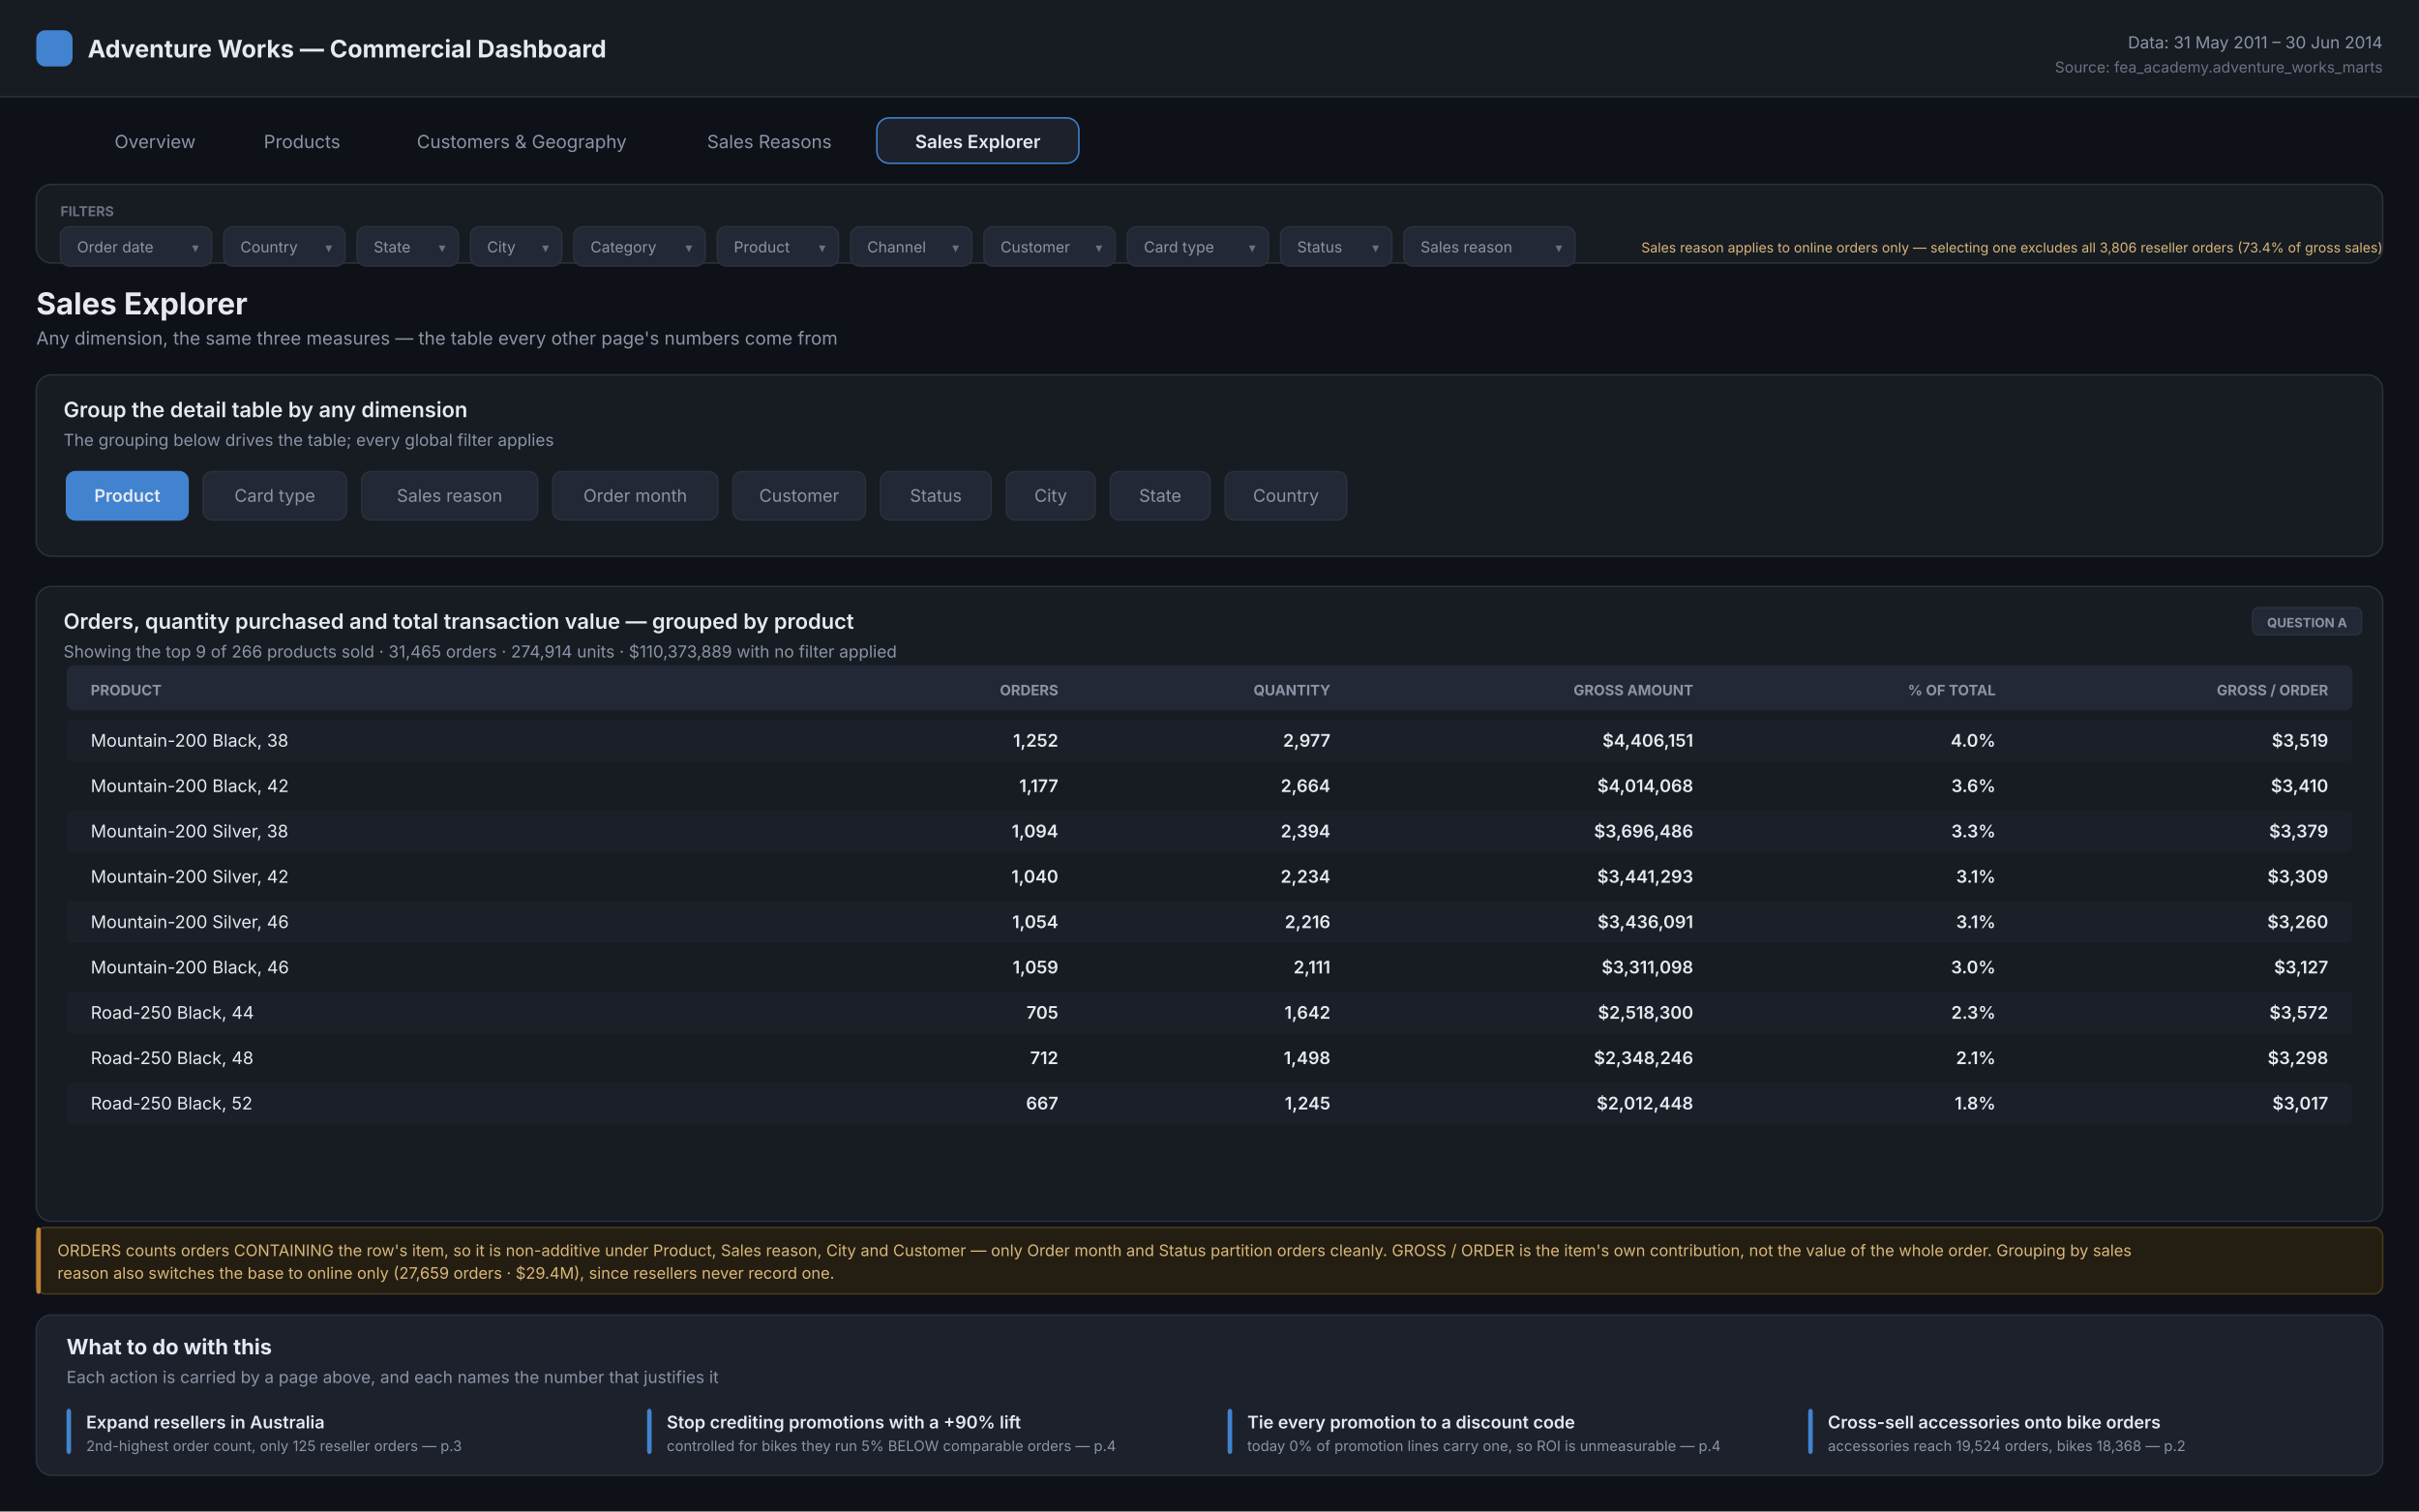
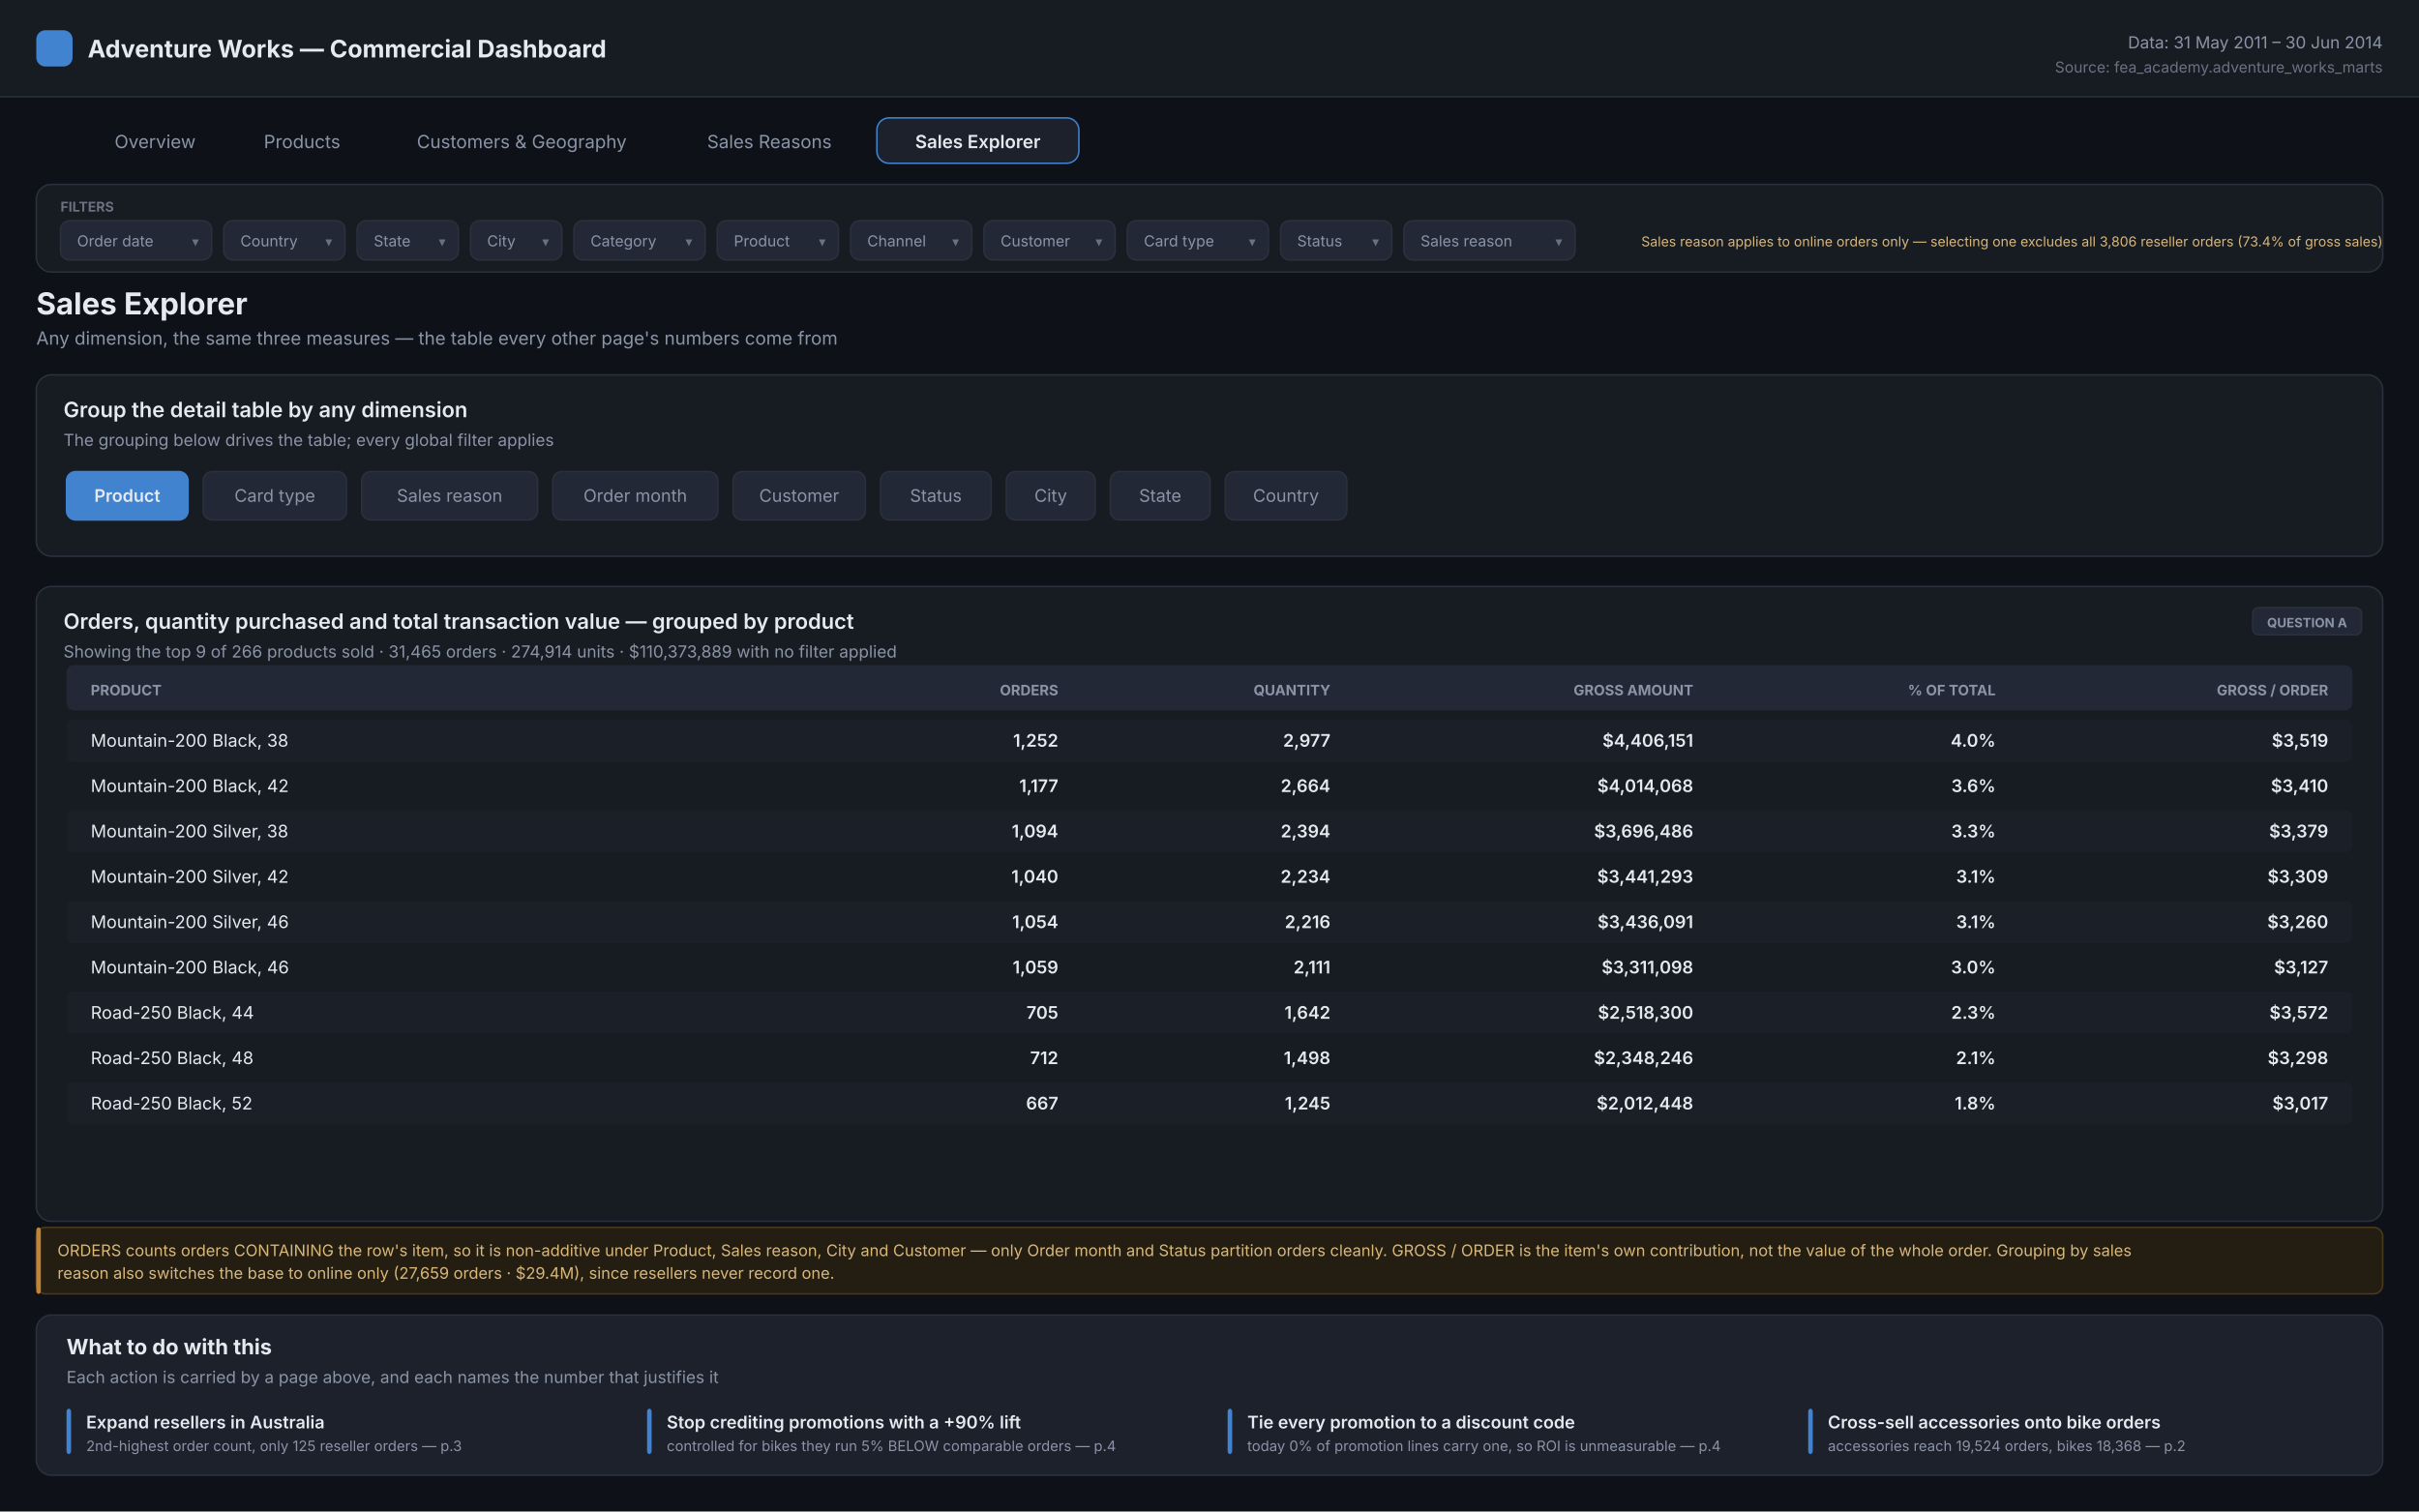
<svg xmlns="http://www.w3.org/2000/svg" width="1600" height="1000" viewBox="0 0 1600 1000">
  <rect x="0" y="0" width="1600" height="1000" rx="0" fill="#0E1117" opacity="1.0" />
  <rect x="0" y="0" width="1600" height="64" rx="0" fill="#171B22" opacity="1.0" />
  <line x1="0" y1="64" x2="1600" y2="64" stroke="#2A313D" stroke-width="1" />
  <rect x="24" y="20" width="24" height="24" rx="6" fill="#4183CF" opacity="1.0" />
  <text x="58" y="38" font-family="Inter, 'Segoe UI', Helvetica, Arial, sans-serif" font-size="16" fill="#E6E9EF" font-weight="700" text-anchor="start" opacity="1.0">Adventure Works — Commercial Dashboard</text>
  <text x="1576" y="32" font-family="Inter, 'Segoe UI', Helvetica, Arial, sans-serif" font-size="11" fill="#8B94A7" font-weight="400" text-anchor="end" opacity="1.0">Data: 31 May 2011 – 30 Jun 2014</text>
  <text x="1576" y="48" font-family="Inter, 'Segoe UI', Helvetica, Arial, sans-serif" font-size="10" fill="#6A7181" font-weight="400" text-anchor="end" opacity="1.0">Source: fea_academy.adventure_works_marts</text>
  <text x="102.6" y="98" font-family="Inter, 'Segoe UI', Helvetica, Arial, sans-serif" font-size="12" fill="#8B94A7" font-weight="400" text-anchor="middle" opacity="1.0">Overview</text>
  <text x="199.8" y="98" font-family="Inter, 'Segoe UI', Helvetica, Arial, sans-serif" font-size="12" fill="#8B94A7" font-weight="400" text-anchor="middle" opacity="1.0">Products</text>
  <text x="345.1" y="98" font-family="Inter, 'Segoe UI', Helvetica, Arial, sans-serif" font-size="12" fill="#8B94A7" font-weight="400" text-anchor="middle" opacity="1.0">Customers &amp; Geography</text>
  <text x="508.9" y="98" font-family="Inter, 'Segoe UI', Helvetica, Arial, sans-serif" font-size="12" fill="#8B94A7" font-weight="400" text-anchor="middle" opacity="1.0">Sales Reasons</text>
  <rect x="580.0" y="78" width="133.6" height="30" rx="8" fill="#1C212B" stroke="#4183CF" stroke-width="1" opacity="1.0" />
  <text x="646.8" y="98" font-family="Inter, 'Segoe UI', Helvetica, Arial, sans-serif" font-size="12" fill="#E6E9EF" font-weight="600" text-anchor="middle" opacity="1.0">Sales Explorer</text>
-   <rect x="24" y="122" width="1552" height="52" rx="10" fill="#171B22" stroke="#2A313D" stroke-width="1" opacity="1.0" />
-   <text x="40" y="143" font-family="Inter, 'Segoe UI', Helvetica, Arial, sans-serif" font-size="9" fill="#6A7181" font-weight="700" text-anchor="start" opacity="1.0">FILTERS</text>
-   <rect x="40" y="152" width="100.0" height="0.1" rx="0" fill="#171B22" opacity="1.0" />
-   <rect x="40" y="148" width="100.0" height="0.1" rx="0" fill="#171B22" opacity="1.0" />
-   <rect x="148.0" y="152" width="80.2" height="0.1" rx="0" fill="#171B22" opacity="1.0" />
-   <rect x="148.0" y="148" width="80.2" height="0.1" rx="0" fill="#171B22" opacity="1.0" />
-   <rect x="236.2" y="152" width="67.0" height="0.1" rx="0" fill="#171B22" opacity="1.0" />
-   <rect x="236.2" y="148" width="67.0" height="0.1" rx="0" fill="#171B22" opacity="1.0" />
-   <rect x="311.2" y="152" width="60.4" height="0.1" rx="0" fill="#171B22" opacity="1.0" />
-   <rect x="311.2" y="148" width="60.4" height="0.1" rx="0" fill="#171B22" opacity="1.0" />
-   <rect x="379.6" y="152" width="86.8" height="0.1" rx="0" fill="#171B22" opacity="1.0" />
-   <rect x="379.6" y="148" width="86.8" height="0.1" rx="0" fill="#171B22" opacity="1.0" />
-   <rect x="474.4" y="152" width="80.2" height="0.1" rx="0" fill="#171B22" opacity="1.0" />
-   <rect x="474.4" y="148" width="80.2" height="0.1" rx="0" fill="#171B22" opacity="1.0" />
-   <rect x="562.6" y="152" width="80.2" height="0.1" rx="0" fill="#171B22" opacity="1.0" />
-   <rect x="562.6" y="148" width="80.2" height="0.1" rx="0" fill="#171B22" opacity="1.0" />
-   <rect x="650.8" y="152" width="86.8" height="0.1" rx="0" fill="#171B22" opacity="1.0" />
-   <rect x="650.8" y="148" width="86.8" height="0.1" rx="0" fill="#171B22" opacity="1.0" />
-   <rect x="745.6" y="152" width="93.4" height="0.1" rx="0" fill="#171B22" opacity="1.0" />
-   <rect x="745.6" y="148" width="93.4" height="0.1" rx="0" fill="#171B22" opacity="1.0" />
-   <rect x="847" y="152" width="73.6" height="0.1" rx="0" fill="#171B22" opacity="1.0" />
-   <rect x="847" y="148" width="73.6" height="0.1" rx="0" fill="#171B22" opacity="1.0" />
-   <rect x="928.6" y="152" width="113.2" height="0.1" rx="0" fill="#171B22" opacity="1.0" />
-   <rect x="928.6" y="148" width="113.2" height="0.1" rx="0" fill="#171B22" opacity="1.0" />
-   <rect x="40" y="150" width="100.0" height="26" rx="6" fill="#222835" stroke="#2A313D" stroke-width="1" opacity="1.0" />
-   <text x="51" y="167" font-family="Inter, 'Segoe UI', Helvetica, Arial, sans-serif" font-size="10" fill="#8B94A7" font-weight="400" text-anchor="start" opacity="1.0">Order date</text>
-   <text x="127.0" y="167" font-family="Inter, 'Segoe UI', Helvetica, Arial, sans-serif" font-size="9" fill="#6A7181" font-weight="400" text-anchor="start" opacity="1.0">▾</text>
-   <rect x="148.0" y="150" width="80.2" height="26" rx="6" fill="#222835" stroke="#2A313D" stroke-width="1" opacity="1.0" />
-   <text x="159.0" y="167" font-family="Inter, 'Segoe UI', Helvetica, Arial, sans-serif" font-size="10" fill="#8B94A7" font-weight="400" text-anchor="start" opacity="1.0">Country</text>
-   <text x="215.2" y="167" font-family="Inter, 'Segoe UI', Helvetica, Arial, sans-serif" font-size="9" fill="#6A7181" font-weight="400" text-anchor="start" opacity="1.0">▾</text>
-   <rect x="236.2" y="150" width="67.0" height="26" rx="6" fill="#222835" stroke="#2A313D" stroke-width="1" opacity="1.0" />
-   <text x="247.2" y="167" font-family="Inter, 'Segoe UI', Helvetica, Arial, sans-serif" font-size="10" fill="#8B94A7" font-weight="400" text-anchor="start" opacity="1.0">State</text>
-   <text x="290.2" y="167" font-family="Inter, 'Segoe UI', Helvetica, Arial, sans-serif" font-size="9" fill="#6A7181" font-weight="400" text-anchor="start" opacity="1.0">▾</text>
-   <rect x="311.2" y="150" width="60.4" height="26" rx="6" fill="#222835" stroke="#2A313D" stroke-width="1" opacity="1.0" />
-   <text x="322.2" y="167" font-family="Inter, 'Segoe UI', Helvetica, Arial, sans-serif" font-size="10" fill="#8B94A7" font-weight="400" text-anchor="start" opacity="1.0">City</text>
-   <text x="358.6" y="167" font-family="Inter, 'Segoe UI', Helvetica, Arial, sans-serif" font-size="9" fill="#6A7181" font-weight="400" text-anchor="start" opacity="1.0">▾</text>
-   <rect x="379.6" y="150" width="86.8" height="26" rx="6" fill="#222835" stroke="#2A313D" stroke-width="1" opacity="1.0" />
-   <text x="390.6" y="167" font-family="Inter, 'Segoe UI', Helvetica, Arial, sans-serif" font-size="10" fill="#8B94A7" font-weight="400" text-anchor="start" opacity="1.0">Category</text>
-   <text x="453.4" y="167" font-family="Inter, 'Segoe UI', Helvetica, Arial, sans-serif" font-size="9" fill="#6A7181" font-weight="400" text-anchor="start" opacity="1.0">▾</text>
-   <rect x="474.4" y="150" width="80.2" height="26" rx="6" fill="#222835" stroke="#2A313D" stroke-width="1" opacity="1.0" />
-   <text x="485.4" y="167" font-family="Inter, 'Segoe UI', Helvetica, Arial, sans-serif" font-size="10" fill="#8B94A7" font-weight="400" text-anchor="start" opacity="1.0">Product</text>
-   <text x="541.6" y="167" font-family="Inter, 'Segoe UI', Helvetica, Arial, sans-serif" font-size="9" fill="#6A7181" font-weight="400" text-anchor="start" opacity="1.0">▾</text>
-   <rect x="562.6" y="150" width="80.2" height="26" rx="6" fill="#222835" stroke="#2A313D" stroke-width="1" opacity="1.0" />
-   <text x="573.6" y="167" font-family="Inter, 'Segoe UI', Helvetica, Arial, sans-serif" font-size="10" fill="#8B94A7" font-weight="400" text-anchor="start" opacity="1.0">Channel</text>
-   <text x="629.8" y="167" font-family="Inter, 'Segoe UI', Helvetica, Arial, sans-serif" font-size="9" fill="#6A7181" font-weight="400" text-anchor="start" opacity="1.0">▾</text>
-   <rect x="650.8" y="150" width="86.8" height="26" rx="6" fill="#222835" stroke="#2A313D" stroke-width="1" opacity="1.0" />
-   <text x="661.8" y="167" font-family="Inter, 'Segoe UI', Helvetica, Arial, sans-serif" font-size="10" fill="#8B94A7" font-weight="400" text-anchor="start" opacity="1.0">Customer</text>
-   <text x="724.6" y="167" font-family="Inter, 'Segoe UI', Helvetica, Arial, sans-serif" font-size="9" fill="#6A7181" font-weight="400" text-anchor="start" opacity="1.0">▾</text>
-   <rect x="745.6" y="150" width="93.4" height="26" rx="6" fill="#222835" stroke="#2A313D" stroke-width="1" opacity="1.0" />
-   <text x="756.6" y="167" font-family="Inter, 'Segoe UI', Helvetica, Arial, sans-serif" font-size="10" fill="#8B94A7" font-weight="400" text-anchor="start" opacity="1.0">Card type</text>
-   <text x="826" y="167" font-family="Inter, 'Segoe UI', Helvetica, Arial, sans-serif" font-size="9" fill="#6A7181" font-weight="400" text-anchor="start" opacity="1.0">▾</text>
-   <rect x="847" y="150" width="73.6" height="26" rx="6" fill="#222835" stroke="#2A313D" stroke-width="1" opacity="1.0" />
-   <text x="858" y="167" font-family="Inter, 'Segoe UI', Helvetica, Arial, sans-serif" font-size="10" fill="#8B94A7" font-weight="400" text-anchor="start" opacity="1.0">Status</text>
-   <text x="907.6" y="167" font-family="Inter, 'Segoe UI', Helvetica, Arial, sans-serif" font-size="9" fill="#6A7181" font-weight="400" text-anchor="start" opacity="1.0">▾</text>
-   <rect x="928.6" y="150" width="113.2" height="26" rx="6" fill="#222835" stroke="#2A313D" stroke-width="1" opacity="1.0" />
-   <text x="939.6" y="167" font-family="Inter, 'Segoe UI', Helvetica, Arial, sans-serif" font-size="10" fill="#8B94A7" font-weight="400" text-anchor="start" opacity="1.0">Sales reason</text>
-   <text x="1028.8" y="167" font-family="Inter, 'Segoe UI', Helvetica, Arial, sans-serif" font-size="9" fill="#6A7181" font-weight="400" text-anchor="start" opacity="1.0">▾</text>
-   <text x="1576" y="167" font-family="Inter, 'Segoe UI', Helvetica, Arial, sans-serif" font-size="9" fill="#D9B779" font-weight="400" text-anchor="end" opacity="1.0">Sales reason applies to online orders only — selecting one excludes all 3,806 reseller orders (73.4% of gross sales)</text>
+   <rect x="24" y="122" width="1552" height="58" rx="10" fill="#171B22" stroke="#2A313D" stroke-width="1" opacity="1.0" />
+   <text x="40" y="140" font-family="Inter, 'Segoe UI', Helvetica, Arial, sans-serif" font-size="9" fill="#6A7181" font-weight="700" text-anchor="start" opacity="1.0">FILTERS</text>
+   <rect x="40" y="146" width="100.0" height="26" rx="6" fill="#222835" stroke="#2A313D" stroke-width="1" opacity="1.0" />
+   <text x="51" y="163" font-family="Inter, 'Segoe UI', Helvetica, Arial, sans-serif" font-size="10" fill="#8B94A7" font-weight="400" text-anchor="start" opacity="1.0">Order date</text>
+   <text x="127.0" y="163" font-family="Inter, 'Segoe UI', Helvetica, Arial, sans-serif" font-size="9" fill="#6A7181" font-weight="400" text-anchor="start" opacity="1.0">▾</text>
+   <rect x="148.0" y="146" width="80.2" height="26" rx="6" fill="#222835" stroke="#2A313D" stroke-width="1" opacity="1.0" />
+   <text x="159.0" y="163" font-family="Inter, 'Segoe UI', Helvetica, Arial, sans-serif" font-size="10" fill="#8B94A7" font-weight="400" text-anchor="start" opacity="1.0">Country</text>
+   <text x="215.2" y="163" font-family="Inter, 'Segoe UI', Helvetica, Arial, sans-serif" font-size="9" fill="#6A7181" font-weight="400" text-anchor="start" opacity="1.0">▾</text>
+   <rect x="236.2" y="146" width="67.0" height="26" rx="6" fill="#222835" stroke="#2A313D" stroke-width="1" opacity="1.0" />
+   <text x="247.2" y="163" font-family="Inter, 'Segoe UI', Helvetica, Arial, sans-serif" font-size="10" fill="#8B94A7" font-weight="400" text-anchor="start" opacity="1.0">State</text>
+   <text x="290.2" y="163" font-family="Inter, 'Segoe UI', Helvetica, Arial, sans-serif" font-size="9" fill="#6A7181" font-weight="400" text-anchor="start" opacity="1.0">▾</text>
+   <rect x="311.2" y="146" width="60.4" height="26" rx="6" fill="#222835" stroke="#2A313D" stroke-width="1" opacity="1.0" />
+   <text x="322.2" y="163" font-family="Inter, 'Segoe UI', Helvetica, Arial, sans-serif" font-size="10" fill="#8B94A7" font-weight="400" text-anchor="start" opacity="1.0">City</text>
+   <text x="358.6" y="163" font-family="Inter, 'Segoe UI', Helvetica, Arial, sans-serif" font-size="9" fill="#6A7181" font-weight="400" text-anchor="start" opacity="1.0">▾</text>
+   <rect x="379.6" y="146" width="86.8" height="26" rx="6" fill="#222835" stroke="#2A313D" stroke-width="1" opacity="1.0" />
+   <text x="390.6" y="163" font-family="Inter, 'Segoe UI', Helvetica, Arial, sans-serif" font-size="10" fill="#8B94A7" font-weight="400" text-anchor="start" opacity="1.0">Category</text>
+   <text x="453.4" y="163" font-family="Inter, 'Segoe UI', Helvetica, Arial, sans-serif" font-size="9" fill="#6A7181" font-weight="400" text-anchor="start" opacity="1.0">▾</text>
+   <rect x="474.4" y="146" width="80.2" height="26" rx="6" fill="#222835" stroke="#2A313D" stroke-width="1" opacity="1.0" />
+   <text x="485.4" y="163" font-family="Inter, 'Segoe UI', Helvetica, Arial, sans-serif" font-size="10" fill="#8B94A7" font-weight="400" text-anchor="start" opacity="1.0">Product</text>
+   <text x="541.6" y="163" font-family="Inter, 'Segoe UI', Helvetica, Arial, sans-serif" font-size="9" fill="#6A7181" font-weight="400" text-anchor="start" opacity="1.0">▾</text>
+   <rect x="562.6" y="146" width="80.2" height="26" rx="6" fill="#222835" stroke="#2A313D" stroke-width="1" opacity="1.0" />
+   <text x="573.6" y="163" font-family="Inter, 'Segoe UI', Helvetica, Arial, sans-serif" font-size="10" fill="#8B94A7" font-weight="400" text-anchor="start" opacity="1.0">Channel</text>
+   <text x="629.8" y="163" font-family="Inter, 'Segoe UI', Helvetica, Arial, sans-serif" font-size="9" fill="#6A7181" font-weight="400" text-anchor="start" opacity="1.0">▾</text>
+   <rect x="650.8" y="146" width="86.8" height="26" rx="6" fill="#222835" stroke="#2A313D" stroke-width="1" opacity="1.0" />
+   <text x="661.8" y="163" font-family="Inter, 'Segoe UI', Helvetica, Arial, sans-serif" font-size="10" fill="#8B94A7" font-weight="400" text-anchor="start" opacity="1.0">Customer</text>
+   <text x="724.6" y="163" font-family="Inter, 'Segoe UI', Helvetica, Arial, sans-serif" font-size="9" fill="#6A7181" font-weight="400" text-anchor="start" opacity="1.0">▾</text>
+   <rect x="745.6" y="146" width="93.4" height="26" rx="6" fill="#222835" stroke="#2A313D" stroke-width="1" opacity="1.0" />
+   <text x="756.6" y="163" font-family="Inter, 'Segoe UI', Helvetica, Arial, sans-serif" font-size="10" fill="#8B94A7" font-weight="400" text-anchor="start" opacity="1.0">Card type</text>
+   <text x="826" y="163" font-family="Inter, 'Segoe UI', Helvetica, Arial, sans-serif" font-size="9" fill="#6A7181" font-weight="400" text-anchor="start" opacity="1.0">▾</text>
+   <rect x="847" y="146" width="73.6" height="26" rx="6" fill="#222835" stroke="#2A313D" stroke-width="1" opacity="1.0" />
+   <text x="858" y="163" font-family="Inter, 'Segoe UI', Helvetica, Arial, sans-serif" font-size="10" fill="#8B94A7" font-weight="400" text-anchor="start" opacity="1.0">Status</text>
+   <text x="907.6" y="163" font-family="Inter, 'Segoe UI', Helvetica, Arial, sans-serif" font-size="9" fill="#6A7181" font-weight="400" text-anchor="start" opacity="1.0">▾</text>
+   <rect x="928.6" y="146" width="113.2" height="26" rx="6" fill="#222835" stroke="#2A313D" stroke-width="1" opacity="1.0" />
+   <text x="939.6" y="163" font-family="Inter, 'Segoe UI', Helvetica, Arial, sans-serif" font-size="10" fill="#8B94A7" font-weight="400" text-anchor="start" opacity="1.0">Sales reason</text>
+   <text x="1028.8" y="163" font-family="Inter, 'Segoe UI', Helvetica, Arial, sans-serif" font-size="9" fill="#6A7181" font-weight="400" text-anchor="start" opacity="1.0">▾</text>
+   <text x="1576" y="163" font-family="Inter, 'Segoe UI', Helvetica, Arial, sans-serif" font-size="9" fill="#D9B779" font-weight="400" text-anchor="end" opacity="1.0">Sales reason applies to online orders only — selecting one excludes all 3,806 reseller orders (73.4% of gross sales)</text>
  <text x="24" y="208" font-family="Inter, 'Segoe UI', Helvetica, Arial, sans-serif" font-size="20" fill="#E6E9EF" font-weight="700" text-anchor="start" opacity="1.0">Sales Explorer</text>
  <text x="24" y="228" font-family="Inter, 'Segoe UI', Helvetica, Arial, sans-serif" font-size="12" fill="#8B94A7" font-weight="400" text-anchor="start" opacity="1.0">Any dimension, the same three measures — the table every other page's numbers come from</text>
  <rect x="24" y="248" width="1552" height="120" rx="10" fill="#171B22" stroke="#2A313D" stroke-width="1" opacity="1.0" />
  <text x="42" y="276" font-family="Inter, 'Segoe UI', Helvetica, Arial, sans-serif" font-size="14" fill="#E6E9EF" font-weight="600" text-anchor="start" opacity="1.0">Group the detail table by any dimension</text>
  <text x="42" y="295" font-family="Inter, 'Segoe UI', Helvetica, Arial, sans-serif" font-size="11" fill="#8B94A7" font-weight="400" text-anchor="start" opacity="1.0">The grouping below drives the table; every global filter applies</text>
  <rect x="44" y="312" width="80.4" height="32" rx="6" fill="#4183CF" stroke="#4183CF" stroke-width="1" opacity="1.0" />
  <text x="84.2" y="332" font-family="Inter, 'Segoe UI', Helvetica, Arial, sans-serif" font-size="11.5" fill="#E6E9EF" font-weight="600" text-anchor="middle" opacity="1.0">Product</text>
  <rect x="134.4" y="312" width="94.8" height="32" rx="6" fill="#222835" stroke="#2A313D" stroke-width="1" opacity="1.0" />
  <text x="181.8" y="332" font-family="Inter, 'Segoe UI', Helvetica, Arial, sans-serif" font-size="11.5" fill="#8B94A7" font-weight="400" text-anchor="middle" opacity="1.0">Card type</text>
  <rect x="239.2" y="312" width="116.4" height="32" rx="6" fill="#222835" stroke="#2A313D" stroke-width="1" opacity="1.0" />
  <text x="297.4" y="332" font-family="Inter, 'Segoe UI', Helvetica, Arial, sans-serif" font-size="11.5" fill="#8B94A7" font-weight="400" text-anchor="middle" opacity="1.0">Sales reason</text>
  <rect x="365.6" y="312" width="109.2" height="32" rx="6" fill="#222835" stroke="#2A313D" stroke-width="1" opacity="1.0" />
  <text x="420.2" y="332" font-family="Inter, 'Segoe UI', Helvetica, Arial, sans-serif" font-size="11.5" fill="#8B94A7" font-weight="400" text-anchor="middle" opacity="1.0">Order month</text>
  <rect x="484.8" y="312" width="87.6" height="32" rx="6" fill="#222835" stroke="#2A313D" stroke-width="1" opacity="1.0" />
  <text x="528.6" y="332" font-family="Inter, 'Segoe UI', Helvetica, Arial, sans-serif" font-size="11.5" fill="#8B94A7" font-weight="400" text-anchor="middle" opacity="1.0">Customer</text>
  <rect x="582.4" y="312" width="73.2" height="32" rx="6" fill="#222835" stroke="#2A313D" stroke-width="1" opacity="1.0" />
  <text x="619.0" y="332" font-family="Inter, 'Segoe UI', Helvetica, Arial, sans-serif" font-size="11.5" fill="#8B94A7" font-weight="400" text-anchor="middle" opacity="1.0">Status</text>
  <rect x="665.6" y="312" width="58.8" height="32" rx="6" fill="#222835" stroke="#2A313D" stroke-width="1" opacity="1.0" />
  <text x="695.0" y="332" font-family="Inter, 'Segoe UI', Helvetica, Arial, sans-serif" font-size="11.5" fill="#8B94A7" font-weight="400" text-anchor="middle" opacity="1.0">City</text>
  <rect x="734.4" y="312" width="66.0" height="32" rx="6" fill="#222835" stroke="#2A313D" stroke-width="1" opacity="1.0" />
  <text x="767.4" y="332" font-family="Inter, 'Segoe UI', Helvetica, Arial, sans-serif" font-size="11.5" fill="#8B94A7" font-weight="400" text-anchor="middle" opacity="1.0">State</text>
  <rect x="810.4" y="312" width="80.4" height="32" rx="6" fill="#222835" stroke="#2A313D" stroke-width="1" opacity="1.0" />
  <text x="850.6" y="332" font-family="Inter, 'Segoe UI', Helvetica, Arial, sans-serif" font-size="11.5" fill="#8B94A7" font-weight="400" text-anchor="middle" opacity="1.0">Country</text>
  <rect x="24" y="388" width="1552" height="420" rx="10" fill="#171B22" stroke="#2A313D" stroke-width="1" opacity="1.0" />
  <text x="42" y="416" font-family="Inter, 'Segoe UI', Helvetica, Arial, sans-serif" font-size="14" fill="#E6E9EF" font-weight="600" text-anchor="start" opacity="1.0">Orders, quantity purchased and total transaction value — grouped by product</text>
  <text x="42" y="435" font-family="Inter, 'Segoe UI', Helvetica, Arial, sans-serif" font-size="11" fill="#8B94A7" font-weight="400" text-anchor="start" opacity="1.0">Showing the top 9 of 266 products sold · 31,465 orders · 274,914 units · $110,373,889 with no filter applied</text>
  <rect x="1490" y="402" width="72" height="18" rx="4" fill="#222835" stroke="#2A313D" stroke-width="1" opacity="1.0" />
  <text x="1526" y="415" font-family="Inter, 'Segoe UI', Helvetica, Arial, sans-serif" font-size="8.5" fill="#8B94A7" font-weight="700" text-anchor="middle" opacity="1.0">QUESTION A</text>
  <rect x="44" y="440" width="1512" height="30" rx="5" fill="#222835" opacity="1.0" />
  <text x="60" y="460" font-family="Inter, 'Segoe UI', Helvetica, Arial, sans-serif" font-size="9.5" fill="#8B94A7" font-weight="700" text-anchor="start" opacity="1.0">PRODUCT</text>
  <text x="700" y="460" font-family="Inter, 'Segoe UI', Helvetica, Arial, sans-serif" font-size="9.5" fill="#8B94A7" font-weight="700" text-anchor="end" opacity="1.0">ORDERS</text>
  <text x="880" y="460" font-family="Inter, 'Segoe UI', Helvetica, Arial, sans-serif" font-size="9.5" fill="#8B94A7" font-weight="700" text-anchor="end" opacity="1.0">QUANTITY</text>
  <text x="1120" y="460" font-family="Inter, 'Segoe UI', Helvetica, Arial, sans-serif" font-size="9.5" fill="#8B94A7" font-weight="700" text-anchor="end" opacity="1.0">GROSS AMOUNT</text>
  <text x="1320" y="460" font-family="Inter, 'Segoe UI', Helvetica, Arial, sans-serif" font-size="9.5" fill="#8B94A7" font-weight="700" text-anchor="end" opacity="1.0">% OF TOTAL</text>
  <text x="1540" y="460" font-family="Inter, 'Segoe UI', Helvetica, Arial, sans-serif" font-size="9.5" fill="#8B94A7" font-weight="700" text-anchor="end" opacity="1.0">GROSS / ORDER</text>
  <rect x="44" y="476" width="1512" height="28" rx="4" fill="#1A1F28" opacity="1.0" />
  <text x="60" y="494" font-family="Inter, 'Segoe UI', Helvetica, Arial, sans-serif" font-size="11.5" fill="#E6E9EF" font-weight="400" text-anchor="start" opacity="1.0">Mountain-200 Black, 38</text>
  <text x="700" y="494" font-family="Inter, 'Segoe UI', Helvetica, Arial, sans-serif" font-size="11.5" fill="#E6E9EF" font-weight="600" text-anchor="end" opacity="1.0">1,252</text>
  <text x="880" y="494" font-family="Inter, 'Segoe UI', Helvetica, Arial, sans-serif" font-size="11.5" fill="#E6E9EF" font-weight="600" text-anchor="end" opacity="1.0">2,977</text>
  <text x="1120" y="494" font-family="Inter, 'Segoe UI', Helvetica, Arial, sans-serif" font-size="11.5" fill="#E6E9EF" font-weight="600" text-anchor="end" opacity="1.0">$4,406,151</text>
  <text x="1320" y="494" font-family="Inter, 'Segoe UI', Helvetica, Arial, sans-serif" font-size="11.5" fill="#E6E9EF" font-weight="600" text-anchor="end" opacity="1.0">4.0%</text>
  <text x="1540" y="494" font-family="Inter, 'Segoe UI', Helvetica, Arial, sans-serif" font-size="11.5" fill="#E6E9EF" font-weight="600" text-anchor="end" opacity="1.0">$3,519</text>
  <text x="60" y="524" font-family="Inter, 'Segoe UI', Helvetica, Arial, sans-serif" font-size="11.5" fill="#E6E9EF" font-weight="400" text-anchor="start" opacity="1.0">Mountain-200 Black, 42</text>
  <text x="700" y="524" font-family="Inter, 'Segoe UI', Helvetica, Arial, sans-serif" font-size="11.5" fill="#E6E9EF" font-weight="600" text-anchor="end" opacity="1.0">1,177</text>
  <text x="880" y="524" font-family="Inter, 'Segoe UI', Helvetica, Arial, sans-serif" font-size="11.5" fill="#E6E9EF" font-weight="600" text-anchor="end" opacity="1.0">2,664</text>
  <text x="1120" y="524" font-family="Inter, 'Segoe UI', Helvetica, Arial, sans-serif" font-size="11.5" fill="#E6E9EF" font-weight="600" text-anchor="end" opacity="1.0">$4,014,068</text>
  <text x="1320" y="524" font-family="Inter, 'Segoe UI', Helvetica, Arial, sans-serif" font-size="11.5" fill="#E6E9EF" font-weight="600" text-anchor="end" opacity="1.0">3.6%</text>
  <text x="1540" y="524" font-family="Inter, 'Segoe UI', Helvetica, Arial, sans-serif" font-size="11.5" fill="#E6E9EF" font-weight="600" text-anchor="end" opacity="1.0">$3,410</text>
  <rect x="44" y="536" width="1512" height="28" rx="4" fill="#1A1F28" opacity="1.0" />
  <text x="60" y="554" font-family="Inter, 'Segoe UI', Helvetica, Arial, sans-serif" font-size="11.5" fill="#E6E9EF" font-weight="400" text-anchor="start" opacity="1.0">Mountain-200 Silver, 38</text>
  <text x="700" y="554" font-family="Inter, 'Segoe UI', Helvetica, Arial, sans-serif" font-size="11.5" fill="#E6E9EF" font-weight="600" text-anchor="end" opacity="1.0">1,094</text>
  <text x="880" y="554" font-family="Inter, 'Segoe UI', Helvetica, Arial, sans-serif" font-size="11.5" fill="#E6E9EF" font-weight="600" text-anchor="end" opacity="1.0">2,394</text>
  <text x="1120" y="554" font-family="Inter, 'Segoe UI', Helvetica, Arial, sans-serif" font-size="11.5" fill="#E6E9EF" font-weight="600" text-anchor="end" opacity="1.0">$3,696,486</text>
  <text x="1320" y="554" font-family="Inter, 'Segoe UI', Helvetica, Arial, sans-serif" font-size="11.5" fill="#E6E9EF" font-weight="600" text-anchor="end" opacity="1.0">3.3%</text>
  <text x="1540" y="554" font-family="Inter, 'Segoe UI', Helvetica, Arial, sans-serif" font-size="11.5" fill="#E6E9EF" font-weight="600" text-anchor="end" opacity="1.0">$3,379</text>
  <text x="60" y="584" font-family="Inter, 'Segoe UI', Helvetica, Arial, sans-serif" font-size="11.5" fill="#E6E9EF" font-weight="400" text-anchor="start" opacity="1.0">Mountain-200 Silver, 42</text>
  <text x="700" y="584" font-family="Inter, 'Segoe UI', Helvetica, Arial, sans-serif" font-size="11.5" fill="#E6E9EF" font-weight="600" text-anchor="end" opacity="1.0">1,040</text>
  <text x="880" y="584" font-family="Inter, 'Segoe UI', Helvetica, Arial, sans-serif" font-size="11.5" fill="#E6E9EF" font-weight="600" text-anchor="end" opacity="1.0">2,234</text>
  <text x="1120" y="584" font-family="Inter, 'Segoe UI', Helvetica, Arial, sans-serif" font-size="11.5" fill="#E6E9EF" font-weight="600" text-anchor="end" opacity="1.0">$3,441,293</text>
  <text x="1320" y="584" font-family="Inter, 'Segoe UI', Helvetica, Arial, sans-serif" font-size="11.5" fill="#E6E9EF" font-weight="600" text-anchor="end" opacity="1.0">3.1%</text>
  <text x="1540" y="584" font-family="Inter, 'Segoe UI', Helvetica, Arial, sans-serif" font-size="11.5" fill="#E6E9EF" font-weight="600" text-anchor="end" opacity="1.0">$3,309</text>
  <rect x="44" y="596" width="1512" height="28" rx="4" fill="#1A1F28" opacity="1.0" />
  <text x="60" y="614" font-family="Inter, 'Segoe UI', Helvetica, Arial, sans-serif" font-size="11.5" fill="#E6E9EF" font-weight="400" text-anchor="start" opacity="1.0">Mountain-200 Silver, 46</text>
  <text x="700" y="614" font-family="Inter, 'Segoe UI', Helvetica, Arial, sans-serif" font-size="11.5" fill="#E6E9EF" font-weight="600" text-anchor="end" opacity="1.0">1,054</text>
  <text x="880" y="614" font-family="Inter, 'Segoe UI', Helvetica, Arial, sans-serif" font-size="11.5" fill="#E6E9EF" font-weight="600" text-anchor="end" opacity="1.0">2,216</text>
  <text x="1120" y="614" font-family="Inter, 'Segoe UI', Helvetica, Arial, sans-serif" font-size="11.5" fill="#E6E9EF" font-weight="600" text-anchor="end" opacity="1.0">$3,436,091</text>
  <text x="1320" y="614" font-family="Inter, 'Segoe UI', Helvetica, Arial, sans-serif" font-size="11.5" fill="#E6E9EF" font-weight="600" text-anchor="end" opacity="1.0">3.1%</text>
  <text x="1540" y="614" font-family="Inter, 'Segoe UI', Helvetica, Arial, sans-serif" font-size="11.5" fill="#E6E9EF" font-weight="600" text-anchor="end" opacity="1.0">$3,260</text>
  <text x="60" y="644" font-family="Inter, 'Segoe UI', Helvetica, Arial, sans-serif" font-size="11.5" fill="#E6E9EF" font-weight="400" text-anchor="start" opacity="1.0">Mountain-200 Black, 46</text>
  <text x="700" y="644" font-family="Inter, 'Segoe UI', Helvetica, Arial, sans-serif" font-size="11.5" fill="#E6E9EF" font-weight="600" text-anchor="end" opacity="1.0">1,059</text>
  <text x="880" y="644" font-family="Inter, 'Segoe UI', Helvetica, Arial, sans-serif" font-size="11.5" fill="#E6E9EF" font-weight="600" text-anchor="end" opacity="1.0">2,111</text>
  <text x="1120" y="644" font-family="Inter, 'Segoe UI', Helvetica, Arial, sans-serif" font-size="11.5" fill="#E6E9EF" font-weight="600" text-anchor="end" opacity="1.0">$3,311,098</text>
  <text x="1320" y="644" font-family="Inter, 'Segoe UI', Helvetica, Arial, sans-serif" font-size="11.5" fill="#E6E9EF" font-weight="600" text-anchor="end" opacity="1.0">3.0%</text>
  <text x="1540" y="644" font-family="Inter, 'Segoe UI', Helvetica, Arial, sans-serif" font-size="11.5" fill="#E6E9EF" font-weight="600" text-anchor="end" opacity="1.0">$3,127</text>
  <rect x="44" y="656" width="1512" height="28" rx="4" fill="#1A1F28" opacity="1.0" />
  <text x="60" y="674" font-family="Inter, 'Segoe UI', Helvetica, Arial, sans-serif" font-size="11.5" fill="#E6E9EF" font-weight="400" text-anchor="start" opacity="1.0">Road-250 Black, 44</text>
  <text x="700" y="674" font-family="Inter, 'Segoe UI', Helvetica, Arial, sans-serif" font-size="11.5" fill="#E6E9EF" font-weight="600" text-anchor="end" opacity="1.0">705</text>
  <text x="880" y="674" font-family="Inter, 'Segoe UI', Helvetica, Arial, sans-serif" font-size="11.5" fill="#E6E9EF" font-weight="600" text-anchor="end" opacity="1.0">1,642</text>
  <text x="1120" y="674" font-family="Inter, 'Segoe UI', Helvetica, Arial, sans-serif" font-size="11.5" fill="#E6E9EF" font-weight="600" text-anchor="end" opacity="1.0">$2,518,300</text>
  <text x="1320" y="674" font-family="Inter, 'Segoe UI', Helvetica, Arial, sans-serif" font-size="11.5" fill="#E6E9EF" font-weight="600" text-anchor="end" opacity="1.0">2.3%</text>
  <text x="1540" y="674" font-family="Inter, 'Segoe UI', Helvetica, Arial, sans-serif" font-size="11.5" fill="#E6E9EF" font-weight="600" text-anchor="end" opacity="1.0">$3,572</text>
  <text x="60" y="704" font-family="Inter, 'Segoe UI', Helvetica, Arial, sans-serif" font-size="11.5" fill="#E6E9EF" font-weight="400" text-anchor="start" opacity="1.0">Road-250 Black, 48</text>
  <text x="700" y="704" font-family="Inter, 'Segoe UI', Helvetica, Arial, sans-serif" font-size="11.5" fill="#E6E9EF" font-weight="600" text-anchor="end" opacity="1.0">712</text>
  <text x="880" y="704" font-family="Inter, 'Segoe UI', Helvetica, Arial, sans-serif" font-size="11.5" fill="#E6E9EF" font-weight="600" text-anchor="end" opacity="1.0">1,498</text>
  <text x="1120" y="704" font-family="Inter, 'Segoe UI', Helvetica, Arial, sans-serif" font-size="11.5" fill="#E6E9EF" font-weight="600" text-anchor="end" opacity="1.0">$2,348,246</text>
  <text x="1320" y="704" font-family="Inter, 'Segoe UI', Helvetica, Arial, sans-serif" font-size="11.5" fill="#E6E9EF" font-weight="600" text-anchor="end" opacity="1.0">2.1%</text>
  <text x="1540" y="704" font-family="Inter, 'Segoe UI', Helvetica, Arial, sans-serif" font-size="11.5" fill="#E6E9EF" font-weight="600" text-anchor="end" opacity="1.0">$3,298</text>
  <rect x="44" y="716" width="1512" height="28" rx="4" fill="#1A1F28" opacity="1.0" />
  <text x="60" y="734" font-family="Inter, 'Segoe UI', Helvetica, Arial, sans-serif" font-size="11.5" fill="#E6E9EF" font-weight="400" text-anchor="start" opacity="1.0">Road-250 Black, 52</text>
  <text x="700" y="734" font-family="Inter, 'Segoe UI', Helvetica, Arial, sans-serif" font-size="11.5" fill="#E6E9EF" font-weight="600" text-anchor="end" opacity="1.0">667</text>
  <text x="880" y="734" font-family="Inter, 'Segoe UI', Helvetica, Arial, sans-serif" font-size="11.5" fill="#E6E9EF" font-weight="600" text-anchor="end" opacity="1.0">1,245</text>
  <text x="1120" y="734" font-family="Inter, 'Segoe UI', Helvetica, Arial, sans-serif" font-size="11.5" fill="#E6E9EF" font-weight="600" text-anchor="end" opacity="1.0">$2,012,448</text>
  <text x="1320" y="734" font-family="Inter, 'Segoe UI', Helvetica, Arial, sans-serif" font-size="11.5" fill="#E6E9EF" font-weight="600" text-anchor="end" opacity="1.0">1.8%</text>
  <text x="1540" y="734" font-family="Inter, 'Segoe UI', Helvetica, Arial, sans-serif" font-size="11.5" fill="#E6E9EF" font-weight="600" text-anchor="end" opacity="1.0">$3,017</text>
  <rect x="24" y="812" width="1552" height="44" rx="6" fill="#241E12" stroke="#4A3A1C" stroke-width="1" opacity="1.0" />
  <rect x="24" y="812" width="3" height="44" rx="2" fill="#C08437" opacity="1.0" />
  <text x="38" y="831" font-family="Inter, 'Segoe UI', Helvetica, Arial, sans-serif" font-size="10.5" fill="#D9B779" font-weight="400" text-anchor="start" opacity="1.0">ORDERS counts orders CONTAINING the row's item, so it is non-additive under Product, Sales reason, City and Customer — only Order month and Status partition orders cleanly. GROSS / ORDER is the item's own contribution, not the value of the whole order. Grouping by sales</text>
  <text x="38" y="846" font-family="Inter, 'Segoe UI', Helvetica, Arial, sans-serif" font-size="10.5" fill="#D9B779" font-weight="400" text-anchor="start" opacity="1.0">reason also switches the base to online only (27,659 orders · $29.4M), since resellers never record one.</text>
  <rect x="24" y="870" width="1552" height="106" rx="10" fill="#1C212B" stroke="#2A313D" stroke-width="1" opacity="1.0" />
  <text x="44" y="896" font-family="Inter, 'Segoe UI', Helvetica, Arial, sans-serif" font-size="14" fill="#E6E9EF" font-weight="700" text-anchor="start" opacity="1.0">What to do with this</text>
  <text x="44" y="915" font-family="Inter, 'Segoe UI', Helvetica, Arial, sans-serif" font-size="11" fill="#8B94A7" font-weight="400" text-anchor="start" opacity="1.0">Each action is carried by a page above, and each names the number that justifies it</text>
  <rect x="44" y="932" width="3" height="30" rx="2" fill="#4183CF" opacity="1.0" />
  <text x="57" y="945" font-family="Inter, 'Segoe UI', Helvetica, Arial, sans-serif" font-size="11.5" fill="#E6E9EF" font-weight="600" text-anchor="start" opacity="1.0">Expand resellers in Australia</text>
  <text x="57" y="960" font-family="Inter, 'Segoe UI', Helvetica, Arial, sans-serif" font-size="9.5" fill="#8B94A7" font-weight="400" text-anchor="start" opacity="1.0">2nd-highest order count, only 125 reseller orders — p.3</text>
  <rect x="428" y="932" width="3" height="30" rx="2" fill="#4183CF" opacity="1.0" />
  <text x="441" y="945" font-family="Inter, 'Segoe UI', Helvetica, Arial, sans-serif" font-size="11.5" fill="#E6E9EF" font-weight="600" text-anchor="start" opacity="1.0">Stop crediting promotions with a +90% lift</text>
  <text x="441" y="960" font-family="Inter, 'Segoe UI', Helvetica, Arial, sans-serif" font-size="9.5" fill="#8B94A7" font-weight="400" text-anchor="start" opacity="1.0">controlled for bikes they run 5% BELOW comparable orders — p.4</text>
  <rect x="812" y="932" width="3" height="30" rx="2" fill="#4183CF" opacity="1.0" />
  <text x="825" y="945" font-family="Inter, 'Segoe UI', Helvetica, Arial, sans-serif" font-size="11.5" fill="#E6E9EF" font-weight="600" text-anchor="start" opacity="1.0">Tie every promotion to a discount code</text>
  <text x="825" y="960" font-family="Inter, 'Segoe UI', Helvetica, Arial, sans-serif" font-size="9.5" fill="#8B94A7" font-weight="400" text-anchor="start" opacity="1.0">today 0% of promotion lines carry one, so ROI is unmeasurable — p.4</text>
  <rect x="1196" y="932" width="3" height="30" rx="2" fill="#4183CF" opacity="1.0" />
  <text x="1209" y="945" font-family="Inter, 'Segoe UI', Helvetica, Arial, sans-serif" font-size="11.5" fill="#E6E9EF" font-weight="600" text-anchor="start" opacity="1.0">Cross-sell accessories onto bike orders</text>
  <text x="1209" y="960" font-family="Inter, 'Segoe UI', Helvetica, Arial, sans-serif" font-size="9.5" fill="#8B94A7" font-weight="400" text-anchor="start" opacity="1.0">accessories reach 19,524 orders, bikes 18,368 — p.2</text>
</svg>
